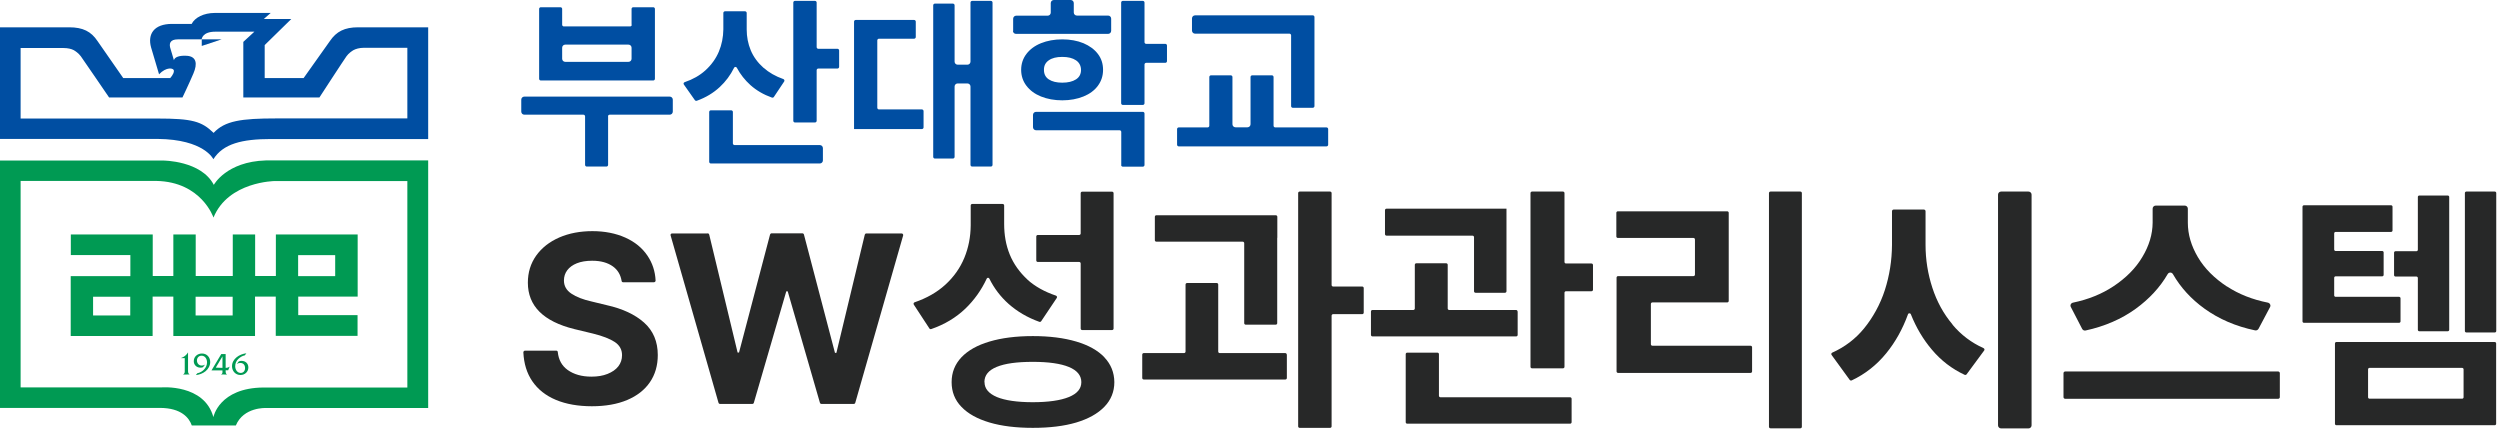
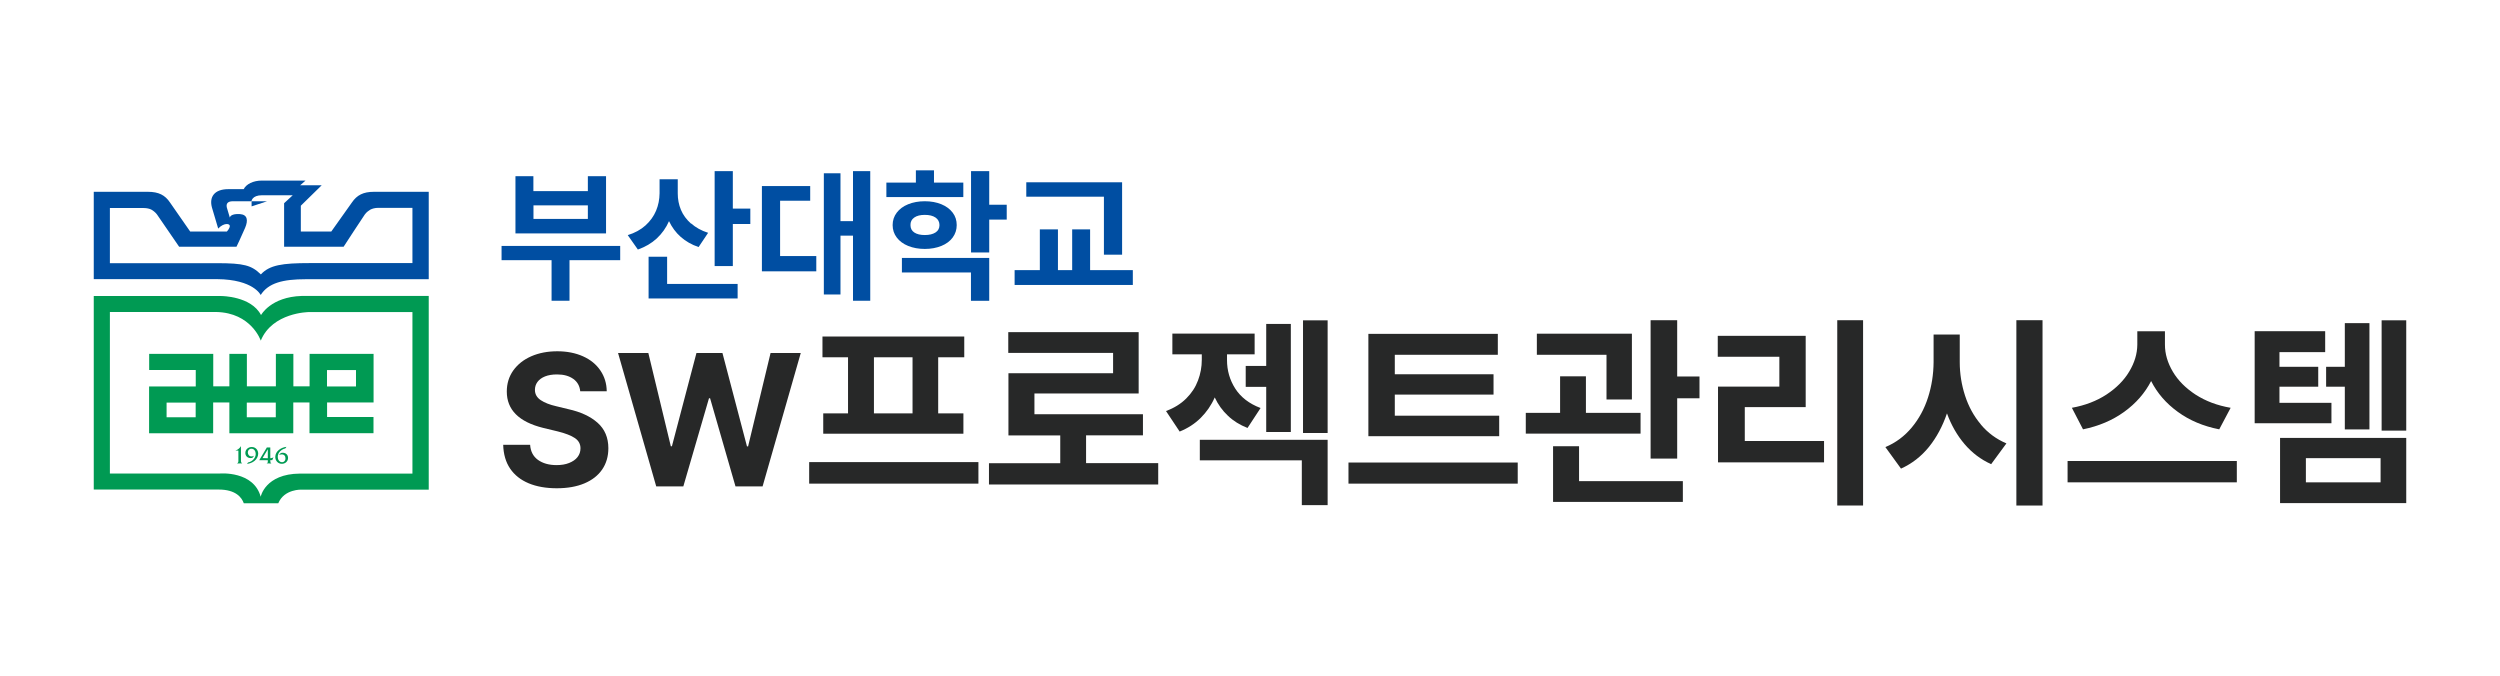
- <svg xmlns="http://www.w3.org/2000/svg" width="228" height="40" viewBox="0 0 228 40" fill="none">
-   <path d="M53.99 23.78C53.45 23.78 52.99 23.86 52.611 24.01C52.23 24.16 51.931 24.38 51.73 24.65C51.531 24.92 51.431 25.23 51.431 25.58C51.431 26.08 51.66 26.48 52.111 26.78C52.56 27.08 53.17 27.32 53.931 27.49L55.331 27.83C56.77 28.15 57.91 28.68 58.74 29.42C59.571 30.16 59.99 31.15 59.99 32.38C59.99 33.33 59.751 34.16 59.27 34.86C58.791 35.56 58.1 36.1 57.2 36.48C56.3 36.86 55.221 37.05 53.98 37.05C52.74 37.05 51.63 36.86 50.7 36.47C49.77 36.08 49.05 35.51 48.541 34.76C48.05 34.04 47.781 33.17 47.73 32.14C47.73 32.06 47.791 31.98 47.88 31.98H50.74C50.81 31.98 50.87 32.04 50.87 32.11C50.941 32.81 51.24 33.36 51.77 33.74C52.331 34.14 53.05 34.35 53.941 34.35C54.501 34.35 54.99 34.27 55.41 34.1C55.831 33.93 56.16 33.71 56.391 33.41C56.62 33.11 56.73 32.78 56.73 32.39C56.73 31.89 56.511 31.49 56.081 31.2C55.651 30.91 54.971 30.64 54.071 30.42L52.37 30.01C49.55 29.31 48.141 27.9 48.141 25.78C48.141 24.85 48.391 24.03 48.901 23.31C49.41 22.6 50.111 22.05 51.001 21.66C51.901 21.27 52.91 21.08 54.031 21.08C55.151 21.08 56.16 21.28 57.031 21.67C57.901 22.06 58.571 22.61 59.05 23.32C59.501 23.99 59.751 24.74 59.791 25.59C59.791 25.67 59.721 25.74 59.641 25.74H56.821C56.751 25.74 56.7 25.69 56.691 25.62C56.6 25.06 56.34 24.62 55.901 24.3C55.431 23.96 54.8 23.78 54.02 23.78H53.99Z" fill="#272828" />
-   <path d="M64.539 21.279C64.609 21.279 64.659 21.329 64.679 21.389L67.269 32.149H67.399L70.229 21.389C70.249 21.329 70.299 21.279 70.369 21.279H73.179C73.239 21.279 73.299 21.319 73.319 21.389L76.149 32.179H76.279L78.869 21.399C78.889 21.339 78.939 21.289 79.009 21.289H82.229C82.319 21.289 82.389 21.379 82.369 21.469L77.999 36.739C77.979 36.799 77.929 36.839 77.859 36.839H74.919C74.859 36.839 74.799 36.799 74.779 36.739L71.839 26.569H71.709L68.749 36.739C68.729 36.799 68.679 36.839 68.609 36.839H65.669C65.609 36.839 65.549 36.799 65.529 36.739L61.159 21.469C61.129 21.379 61.199 21.289 61.299 21.289H64.519L64.539 21.279Z" fill="#272828" />
-   <path d="M93.698 25.5C94.398 26.131 95.269 26.61 96.299 26.96C96.388 26.991 96.428 27.09 96.379 27.171L94.959 29.291C94.918 29.351 94.849 29.37 94.788 29.351C93.698 28.96 92.769 28.41 91.989 27.721C91.258 27.07 90.668 26.3 90.228 25.41C90.178 25.3 90.028 25.311 89.989 25.41C89.499 26.46 88.849 27.37 88.038 28.151C87.178 28.971 86.148 29.59 84.928 30.011C84.868 30.03 84.788 30.011 84.758 29.951L83.338 27.78C83.288 27.701 83.329 27.601 83.409 27.57C84.519 27.191 85.448 26.66 86.198 25.98C86.989 25.261 87.569 24.43 87.948 23.511C88.329 22.59 88.519 21.601 88.528 20.561V18.741C88.528 18.66 88.588 18.601 88.668 18.601H91.439C91.519 18.601 91.579 18.66 91.579 18.741V20.421C91.579 21.421 91.739 22.351 92.088 23.21C92.439 24.07 92.989 24.84 93.719 25.511L93.698 25.5ZM100.718 32.59C101.318 33.221 101.618 33.971 101.628 34.85C101.628 35.73 101.318 36.48 100.718 37.1C100.118 37.721 99.258 38.2 98.159 38.531C97.049 38.861 95.728 39.02 94.198 39.02C92.668 39.02 91.349 38.861 90.239 38.531C89.129 38.2 88.278 37.73 87.678 37.1C87.079 36.48 86.788 35.73 86.788 34.85C86.788 33.971 87.088 33.221 87.678 32.59C88.278 31.96 89.129 31.48 90.239 31.151C91.349 30.82 92.668 30.651 94.198 30.651C95.728 30.651 97.038 30.82 98.159 31.151C99.269 31.48 100.128 31.96 100.728 32.59H100.718ZM89.788 34.85C89.788 35.441 90.168 35.891 90.918 36.211C91.668 36.52 92.769 36.681 94.189 36.681C95.609 36.681 96.719 36.52 97.478 36.211C98.239 35.901 98.618 35.45 98.618 34.85C98.618 34.251 98.239 33.781 97.489 33.471C96.739 33.16 95.638 33.001 94.189 33.001C92.739 33.001 91.648 33.151 90.898 33.461C90.148 33.77 89.778 34.23 89.778 34.85H89.788ZM98.558 29.951V24.03C98.558 23.951 98.499 23.89 98.418 23.89H94.648C94.569 23.89 94.508 23.831 94.508 23.75V21.57C94.508 21.491 94.569 21.43 94.648 21.43H98.418C98.499 21.43 98.558 21.37 98.558 21.291V17.62C98.558 17.541 98.618 17.48 98.698 17.48H101.418C101.498 17.48 101.558 17.541 101.558 17.62V29.96C101.558 30.041 101.498 30.101 101.418 30.101H98.698C98.618 30.101 98.558 30.041 98.558 29.96V29.951Z" fill="#272828" />
-   <path d="M117.362 32.341V34.471C117.362 34.551 117.302 34.611 117.222 34.611H104.312C104.232 34.611 104.172 34.551 104.172 34.471V32.341C104.172 32.261 104.232 32.201 104.312 32.201H107.982C108.062 32.201 108.122 32.141 108.122 32.061V25.951C108.122 25.871 108.182 25.811 108.262 25.811H110.962C111.042 25.811 111.102 25.871 111.102 25.951V32.061C111.102 32.141 111.162 32.201 111.242 32.201H117.212C117.292 32.201 117.352 32.261 117.352 32.341H117.362ZM116.482 21.681V29.471C116.482 29.551 116.422 29.611 116.342 29.611H113.612C113.532 29.611 113.472 29.551 113.472 29.471V22.181C113.472 22.101 113.412 22.041 113.332 22.041H105.462C105.382 22.041 105.322 21.981 105.322 21.901V19.771C105.322 19.691 105.382 19.631 105.462 19.631H116.352C116.432 19.631 116.492 19.691 116.492 19.771V21.691L116.482 21.681ZM124.372 26.281V28.511C124.372 28.591 124.312 28.651 124.232 28.651H121.582C121.502 28.651 121.442 28.711 121.442 28.791V38.881C121.442 38.961 121.382 39.021 121.302 39.021H118.532C118.452 39.021 118.392 38.961 118.392 38.881V17.611C118.392 17.531 118.452 17.471 118.532 17.471H121.302C121.382 17.471 121.442 17.531 121.442 17.611V25.991C121.442 26.071 121.502 26.131 121.582 26.131H124.232C124.312 26.131 124.372 26.191 124.372 26.271V26.281Z" fill="#272828" />
-   <path d="M138.411 28.411V30.541C138.411 30.621 138.351 30.681 138.271 30.681H125.171C125.091 30.681 125.031 30.621 125.031 30.541V28.411C125.031 28.331 125.091 28.271 125.171 28.271H128.891C128.971 28.271 129.031 28.211 129.031 28.131V24.151C129.031 24.071 129.091 24.011 129.171 24.011H131.891C131.971 24.011 132.031 24.071 132.031 24.151V28.131C132.031 28.211 132.091 28.271 132.171 28.271H138.261C138.341 28.271 138.401 28.331 138.401 28.411H138.411ZM137.391 23.491V26.561C137.391 26.641 137.331 26.701 137.251 26.701H134.571C134.491 26.701 134.431 26.641 134.431 26.561V21.631C134.431 21.551 134.371 21.491 134.291 21.491H126.451C126.371 21.491 126.311 21.431 126.311 21.351V19.171C126.311 19.091 126.371 19.031 126.451 19.031H137.391V23.491ZM128.201 38.501V32.301C128.201 32.221 128.261 32.161 128.341 32.161H131.091C131.171 32.161 131.231 32.221 131.231 32.301V36.091C131.231 36.171 131.291 36.231 131.371 36.231H143.191C143.271 36.231 143.331 36.291 143.331 36.371V38.501C143.331 38.581 143.271 38.641 143.191 38.641H128.341C128.261 38.641 128.201 38.581 128.201 38.501ZM145.281 24.171V26.421C145.281 26.501 145.221 26.561 145.141 26.561H142.821C142.741 26.561 142.681 26.621 142.681 26.701V33.451C142.681 33.531 142.621 33.591 142.541 33.591H139.721C139.641 33.591 139.581 33.531 139.581 33.451V17.611C139.581 17.531 139.641 17.471 139.721 17.471H142.541C142.621 17.471 142.681 17.531 142.681 17.611V23.891C142.681 23.971 142.741 24.031 142.821 24.031H145.141C145.221 24.031 145.281 24.091 145.281 24.171Z" fill="#272828" />
-   <path d="M150.56 27.721V31.391C150.56 31.471 150.62 31.531 150.7 31.531H159.65C159.73 31.531 159.79 31.591 159.79 31.671V33.871C159.79 33.951 159.73 34.011 159.65 34.011H147.57C147.49 34.011 147.43 33.951 147.43 33.871V25.321C147.43 25.241 147.49 25.181 147.57 25.181H154.44C154.52 25.181 154.58 25.121 154.58 25.041V21.841C154.58 21.761 154.52 21.701 154.44 21.701H147.55C147.47 21.701 147.41 21.641 147.41 21.561V19.411C147.41 19.331 147.47 19.271 147.55 19.271H157.52C157.6 19.271 157.66 19.331 157.66 19.411V27.441C157.66 27.521 157.6 27.581 157.52 27.581H150.7C150.62 27.581 150.56 27.641 150.56 27.721ZM161.33 38.921V17.611C161.33 17.531 161.39 17.471 161.47 17.471H164.19C164.27 17.471 164.33 17.531 164.33 17.611V38.921C164.33 39.001 164.27 39.061 164.19 39.061H161.47C161.39 39.061 161.33 39.001 161.33 38.921Z" fill="#272828" />
-   <path d="M178.07 29.611C178.85 30.541 179.79 31.251 180.9 31.751C180.98 31.791 181.01 31.891 180.96 31.961L179.36 34.131C179.32 34.191 179.24 34.211 179.17 34.181C178.02 33.641 177.02 32.881 176.19 31.891C175.4 30.961 174.76 29.891 174.27 28.661C174.22 28.541 174.05 28.541 174.01 28.661C173.52 30.011 172.86 31.191 172.03 32.211C171.16 33.281 170.11 34.111 168.88 34.691C168.81 34.721 168.73 34.701 168.69 34.641L167.04 32.371C166.99 32.301 167.02 32.191 167.1 32.161C168.24 31.651 169.22 30.911 170.01 29.941C170.8 28.971 171.48 27.761 171.9 26.451C172.32 25.141 172.54 23.771 172.55 22.331V19.261C172.55 19.181 172.62 19.111 172.7 19.111H175.46C175.54 19.111 175.61 19.181 175.61 19.261V22.331C175.61 23.681 175.82 24.981 176.23 26.241C176.64 27.501 177.25 28.621 178.07 29.591V29.611ZM182.22 38.791V17.751C182.22 17.601 182.34 17.471 182.5 17.471H185C185.15 17.471 185.28 17.591 185.28 17.751V38.791C185.28 38.941 185.16 39.071 185 39.071H182.5C182.35 39.071 182.22 38.951 182.22 38.791Z" fill="#272828" />
-   <path d="M188.191 36.22V34.03C188.191 33.95 188.261 33.88 188.341 33.88H207.771C207.851 33.88 207.921 33.95 207.921 34.03V36.22C207.921 36.3 207.851 36.37 207.771 36.37H188.341C188.261 36.37 188.191 36.3 188.191 36.22ZM203.111 26.13C204.181 26.83 205.421 27.32 206.831 27.6C207.011 27.64 207.121 27.84 207.031 28L205.981 29.98C205.921 30.09 205.791 30.16 205.661 30.13C203.901 29.76 202.371 29.1 201.051 28.15C199.831 27.27 198.871 26.22 198.171 25C198.061 24.81 197.801 24.81 197.691 25C196.981 26.22 196.011 27.26 194.791 28.15C193.481 29.1 191.951 29.76 190.211 30.14C190.081 30.17 189.951 30.11 189.891 29.99L188.861 28C188.771 27.83 188.871 27.64 189.061 27.6C190.451 27.31 191.671 26.82 192.731 26.12C193.881 25.36 194.771 24.47 195.381 23.44C196.001 22.41 196.311 21.37 196.321 20.31V19.03C196.321 18.87 196.451 18.75 196.601 18.75H199.251C199.411 18.75 199.531 18.88 199.531 19.03V20.31C199.531 21.38 199.841 22.43 200.451 23.46C201.061 24.49 201.951 25.38 203.111 26.14V26.13Z" fill="#272828" />
-   <path d="M212.878 21.321V22.761C212.878 22.831 212.938 22.891 213.008 22.891H217.258C217.328 22.891 217.388 22.951 217.388 23.021V25.071C217.388 25.141 217.328 25.201 217.258 25.201H213.008C212.938 25.201 212.878 25.261 212.878 25.331V26.941C212.878 27.011 212.938 27.071 213.008 27.071H218.798C218.868 27.071 218.928 27.131 218.928 27.201V29.311C218.928 29.381 218.868 29.441 218.798 29.441H210.118C210.048 29.441 209.988 29.381 209.988 29.311V18.851C209.988 18.781 210.048 18.721 210.118 18.721H218.068C218.138 18.721 218.198 18.781 218.198 18.851V21.021C218.198 21.091 218.138 21.151 218.068 21.151H213.008C212.938 21.151 212.878 21.211 212.878 21.281V21.321ZM212.948 38.651V31.321C212.948 31.251 213.008 31.191 213.078 31.191H227.518C227.588 31.191 227.648 31.251 227.648 31.321V38.651C227.648 38.721 227.588 38.781 227.518 38.781H213.078C213.008 38.781 212.948 38.721 212.948 38.651ZM224.678 36.231V33.681C224.678 33.611 224.618 33.551 224.548 33.551H216.098C216.028 33.551 215.968 33.611 215.968 33.681V36.231C215.968 36.301 216.028 36.361 216.098 36.361H224.548C224.618 36.361 224.678 36.301 224.678 36.231ZM220.508 30.051V25.351C220.508 25.281 220.448 25.221 220.378 25.221H218.468C218.398 25.221 218.338 25.161 218.338 25.091V23.041C218.338 22.971 218.398 22.911 218.468 22.911H220.378C220.448 22.911 220.508 22.851 220.508 22.781V17.961C220.508 17.891 220.568 17.831 220.638 17.831H223.238C223.308 17.831 223.368 17.891 223.368 17.961V30.081C223.368 30.151 223.308 30.211 223.238 30.211H220.638C220.568 30.211 220.508 30.151 220.508 30.081V30.051ZM224.798 30.191V17.601C224.798 17.531 224.858 17.471 224.928 17.471H227.528C227.598 17.471 227.658 17.531 227.658 17.601V30.191C227.658 30.261 227.598 30.321 227.528 30.321H224.928C224.858 30.321 224.798 30.261 224.798 30.191Z" fill="#272828" />
-   <path d="M55.459 10.61V15.04C55.459 15.12 55.389 15.19 55.309 15.19H53.509C53.429 15.19 53.359 15.12 53.359 15.04V10.61C53.359 10.53 53.289 10.46 53.209 10.46H47.819C47.659 10.46 47.539 10.33 47.539 10.18V9.09C47.539 8.93 47.669 8.81 47.819 8.81H61.079C61.239 8.81 61.359 8.94 61.359 9.09V10.18C61.359 10.34 61.229 10.46 61.079 10.46H55.599C55.519 10.46 55.449 10.53 55.449 10.61H55.459ZM57.599 2.26V0.81C57.599 0.73 57.669 0.66 57.749 0.66H59.579C59.659 0.66 59.729 0.73 59.729 0.81V7.19C59.729 7.27 59.659 7.34 59.579 7.34H49.319C49.239 7.34 49.169 7.27 49.169 7.19V0.81C49.169 0.73 49.239 0.66 49.319 0.66H51.119C51.199 0.66 51.269 0.73 51.269 0.81V2.26C51.269 2.34 51.339 2.41 51.419 2.41H57.469C57.549 2.41 57.619 2.34 57.619 2.26H57.599ZM57.319 4.07H51.549C51.389 4.07 51.269 4.2 51.269 4.35V5.36C51.269 5.52 51.399 5.64 51.549 5.64H57.319C57.479 5.64 57.599 5.51 57.599 5.36V4.35C57.599 4.19 57.469 4.07 57.319 4.07Z" fill="#004EA2" />
-   <path d="M69.639 6.18C70.129 6.62 70.729 6.96 71.439 7.21C71.529 7.24 71.569 7.35 71.519 7.43L70.579 8.84C70.539 8.9 70.469 8.92 70.399 8.9C69.639 8.63 68.989 8.25 68.439 7.76C67.939 7.31 67.519 6.78 67.199 6.18C67.139 6.07 66.999 6.08 66.949 6.18C66.619 6.85 66.179 7.44 65.639 7.94C65.059 8.48 64.359 8.9 63.549 9.19C63.489 9.21 63.409 9.19 63.369 9.13L62.369 7.71C62.309 7.63 62.349 7.52 62.449 7.49C63.189 7.24 63.819 6.88 64.329 6.42C64.879 5.92 65.289 5.35 65.559 4.71C65.829 4.07 65.959 3.39 65.969 2.68V1.18C65.969 1.1 66.039 1.03 66.119 1.03H67.949C68.029 1.03 68.099 1.1 68.099 1.18V2.69C68.099 3.35 68.219 3.99 68.469 4.59C68.719 5.19 69.119 5.73 69.649 6.2L69.639 6.18ZM64.679 14.78V10.21C64.679 10.13 64.749 10.06 64.829 10.06H66.689C66.769 10.06 66.839 10.13 66.839 10.21V13.08C66.839 13.16 66.909 13.23 66.989 13.23H74.769C74.929 13.23 75.049 13.36 75.049 13.51V14.63C75.049 14.79 74.919 14.91 74.769 14.91H64.829C64.749 14.91 64.679 14.84 64.679 14.76V14.78ZM76.529 4.6V6.1C76.529 6.18 76.459 6.25 76.379 6.25H74.629C74.549 6.25 74.479 6.32 74.479 6.4V11.02C74.479 11.1 74.409 11.17 74.329 11.17H72.499C72.419 11.17 72.349 11.1 72.349 11.02V0.23C72.349 0.15 72.419 0.08 72.499 0.08H74.329C74.409 0.08 74.479 0.15 74.479 0.23V4.3C74.479 4.38 74.549 4.45 74.629 4.45H76.379C76.459 4.45 76.529 4.52 76.529 4.6Z" fill="#004EA2" />
-   <path d="M80.009 3.68V9.83C80.009 9.91 80.079 9.98 80.159 9.98H84.079C84.159 9.98 84.229 10.05 84.229 10.13V11.62C84.229 11.7 84.159 11.77 84.079 11.77H77.889V1.97C77.889 1.89 77.959 1.82 78.039 1.82H83.369C83.449 1.82 83.519 1.89 83.519 1.97V3.38C83.519 3.46 83.449 3.53 83.369 3.53H80.159C80.079 3.53 80.009 3.6 80.009 3.68ZM88.509 15.04V7.89C88.509 7.73 88.379 7.61 88.229 7.61H87.339C87.179 7.61 87.059 7.74 87.059 7.89V14.31C87.059 14.39 86.989 14.46 86.909 14.46H85.259C85.179 14.46 85.109 14.39 85.109 14.31V0.48C85.109 0.4 85.179 0.33 85.259 0.33H86.909C86.989 0.33 87.059 0.4 87.059 0.48V5.62C87.059 5.78 87.189 5.9 87.339 5.9H88.229C88.389 5.9 88.509 5.77 88.509 5.62V0.23C88.509 0.15 88.579 0.08 88.659 0.08H90.369C90.449 0.08 90.519 0.15 90.519 0.23V15.04C90.519 15.12 90.449 15.19 90.369 15.19H88.659C88.579 15.19 88.509 15.12 88.509 15.04Z" fill="#004EA2" />
-   <path d="M92.399 2.82V1.71C92.399 1.55 92.529 1.43 92.679 1.43H95.549C95.709 1.43 95.829 1.3 95.829 1.15V0.28C95.829 0.12 95.959 0 96.109 0H97.649C97.809 0 97.929 0.13 97.929 0.28V1.14C97.929 1.3 98.059 1.42 98.209 1.42H101.059C101.219 1.42 101.339 1.55 101.339 1.7V2.81C101.339 2.97 101.209 3.09 101.059 3.09H92.659C92.499 3.09 92.379 2.96 92.379 2.81L92.399 2.82ZM100.129 4.92C100.449 5.34 100.599 5.82 100.599 6.37C100.599 6.92 100.439 7.4 100.129 7.82C99.819 8.24 99.379 8.57 98.809 8.8C98.239 9.03 97.599 9.15 96.879 9.15C96.159 9.15 95.509 9.03 94.939 8.8C94.369 8.57 93.929 8.24 93.609 7.82C93.289 7.4 93.129 6.91 93.129 6.37C93.129 5.83 93.289 5.34 93.609 4.92C93.929 4.5 94.369 4.17 94.939 3.94C95.509 3.71 96.159 3.59 96.879 3.59C97.599 3.59 98.249 3.71 98.809 3.94C99.369 4.18 99.809 4.5 100.129 4.92ZM102.259 15.04V12.03C102.259 11.95 102.189 11.88 102.109 11.88H94.489C94.329 11.88 94.209 11.75 94.209 11.6V10.48C94.209 10.32 94.339 10.2 94.489 10.2H104.229C104.309 10.2 104.379 10.27 104.379 10.35V15.05C104.379 15.13 104.309 15.2 104.229 15.2H102.399C102.319 15.2 102.249 15.13 102.249 15.05L102.259 15.04ZM95.209 6.38C95.209 6.75 95.349 7.04 95.649 7.24C95.949 7.44 96.359 7.54 96.879 7.54C97.399 7.54 97.819 7.44 98.129 7.24C98.439 7.04 98.589 6.75 98.589 6.38C98.589 6.01 98.429 5.7 98.129 5.5C97.819 5.29 97.409 5.19 96.879 5.19C96.349 5.19 95.949 5.29 95.649 5.5C95.349 5.71 95.199 6 95.209 6.38ZM106.429 4.15V5.58C106.429 5.66 106.359 5.73 106.279 5.73H104.529C104.449 5.73 104.379 5.8 104.379 5.88V9.42C104.379 9.5 104.309 9.57 104.229 9.57H102.399C102.319 9.57 102.249 9.5 102.249 9.42V0.23C102.249 0.15 102.319 0.08 102.399 0.08H104.229C104.309 0.08 104.379 0.15 104.379 0.23V3.85C104.379 3.93 104.449 4 104.529 4H106.279C106.359 4 106.429 4.07 106.429 4.15Z" fill="#004EA2" />
-   <path d="M107.349 13.2V11.77C107.349 11.69 107.419 11.62 107.499 11.62H110.139C110.219 11.62 110.289 11.55 110.289 11.47V7.02C110.289 6.94 110.359 6.87 110.439 6.87H112.249C112.329 6.87 112.399 6.94 112.399 7.02V11.33C112.399 11.49 112.529 11.61 112.679 11.61H113.769C113.929 11.61 114.049 11.48 114.049 11.33V7.02C114.049 6.94 114.119 6.87 114.199 6.87H115.999C116.079 6.87 116.149 6.94 116.149 7.02V11.47C116.149 11.55 116.219 11.62 116.299 11.62H120.979C121.059 11.62 121.129 11.69 121.129 11.77V13.2C121.129 13.28 121.059 13.35 120.979 13.35H107.499C107.419 13.35 107.349 13.28 107.349 13.2ZM119.879 3.05V9.68C119.879 9.76 119.809 9.83 119.729 9.83H117.899C117.819 9.83 117.749 9.76 117.749 9.68V3.22C117.749 3.14 117.679 3.07 117.599 3.07H108.989C108.829 3.07 108.709 2.94 108.709 2.79V1.68C108.709 1.52 108.839 1.4 108.989 1.4H119.729C119.809 1.4 119.879 1.47 119.879 1.55V3.06V3.05Z" fill="#004EA2" />
-   <path d="M37.16 35.341H24.03C19.97 35.371 19.46 38.041 19.46 38.041C18.63 35.001 14.72 35.331 14.72 35.331H1.88V16.501H14.26C18.38 16.581 19.47 19.841 19.47 19.841C20.82 16.541 25.07 16.511 25.07 16.511H37.15V35.341H37.16ZM24.24 14.631C20.63 14.741 19.5 16.861 19.5 16.861C18.35 14.641 14.88 14.641 14.88 14.641H0V37.201H14.57C16.56 37.201 17.26 38.131 17.49 38.801H21.51C22.21 37.111 24.24 37.211 24.24 37.211H39.05V14.631H24.24Z" fill="#009A53" />
-   <path d="M11.879 25.181H6.449V30.641H13.919V30.621V27.051H15.809V30.641H23.259V27.051H25.149V30.631H32.609V28.741H27.199V27.051H32.619V21.381H25.159V25.171H23.269V21.381H21.229V25.171H17.849V21.381H15.809V25.171H13.929V21.381H6.459V23.261H11.889V25.171L11.879 25.181ZM11.879 28.771H8.489V27.061H11.879V28.771ZM21.219 28.771H17.839V27.061H21.219V28.771ZM27.189 23.271H30.569V25.181H27.189V23.271Z" fill="#009A53" />
-   <path d="M18.4 4.19L20.21 3.59H18.4V4.19Z" fill="#004EA2" />
-   <path d="M14.5 6.78C15.16 6.08 15.86 6.17 15.86 6.47C15.86 6.77 15.52 7.12 15.52 7.12H11.24L8.89 3.74C8.31 2.87 7.56 2.49 6.31 2.49H0V12.67C3.83 12.67 13.27 12.67 14.38 12.67C18.63 12.71 19.46 14.52 19.46 14.52C20.35 13.11 22.06 12.68 24.71 12.68H39.05V2.49H32.66C31.43 2.49 30.68 2.87 30.09 3.74L27.69 7.12H24.14V4.11L26.57 1.73H24.06L24.69 1.18H19.6C18.58 1.18 17.77 1.6 17.48 2.18H15.69C14.04 2.18 13.44 3.11 13.78 4.33L14.51 6.79L14.5 6.78ZM37.16 10.8H25.18C21.99 10.8 20.5 11.02 19.48 12.12C18.39 11.06 17.53 10.81 14.34 10.81H1.88V4.38H5.8C6.19 4.38 6.51 4.46 6.72 4.57C6.88 4.66 7.16 4.85 7.37 5.13C7.63 5.49 9.95 8.89 9.95 8.89H16.64C16.64 8.89 17.26 7.6 17.64 6.7C18.03 5.79 17.9 5.16 17.07 5.09C16.37 5.04 15.93 5.2 15.86 5.49L15.56 4.48C15.38 3.97 15.51 3.59 16.22 3.59H18.39C18.39 3.59 18.43 2.89 19.63 2.89H23.2L22.19 3.82V8.89H29.13C29.13 8.89 31.34 5.49 31.6 5.13C31.8 4.85 32.09 4.66 32.24 4.57C32.45 4.46 32.77 4.36 33.16 4.36H37.15V10.81L37.16 10.8Z" fill="#004EA2" />
-   <path d="M16.52 32.65C16.779 32.56 17.009 32.38 17.14 32.15H17.149V33.76C17.149 33.92 17.14 34.05 17.29 34.15L16.689 34.16C16.869 34.06 16.849 33.93 16.849 33.76V32.66H16.52V32.65Z" fill="#009A53" />
-   <path d="M18.002 34.04C18.472 33.95 18.882 33.53 18.882 33.05C18.882 32.76 18.722 32.44 18.382 32.44C18.132 32.44 17.962 32.63 17.962 32.87C17.962 33.13 18.132 33.34 18.402 33.34C18.512 33.34 18.612 33.31 18.702 33.25L18.512 33.49C18.442 33.52 18.352 33.53 18.272 33.53C17.932 33.53 17.672 33.28 17.672 32.94C17.672 32.52 18.012 32.24 18.422 32.24C18.872 32.24 19.172 32.59 19.172 33.02C19.172 33.34 18.992 33.66 18.742 33.86C18.482 34.07 18.182 34.17 17.862 34.21L18.002 34.03V34.04Z" fill="#009A53" />
-   <path d="M20.289 33.549C20.039 33.549 19.829 33.539 19.679 33.529L20.289 32.499V33.549ZM20.289 33.769V33.839C20.289 33.989 20.309 34.089 20.149 34.149L20.709 34.159C20.579 34.089 20.579 33.949 20.579 33.829V33.769H20.809L20.949 33.429C20.849 33.509 20.719 33.549 20.579 33.549V32.289H20.179L19.289 33.779H20.299L20.289 33.769Z" fill="#009A53" />
-   <path d="M22.32 32.411C22.13 32.441 21.9 32.581 21.76 32.711C21.56 32.891 21.45 33.131 21.45 33.401C21.45 33.691 21.62 34.011 21.95 34.011C22.2 34.011 22.35 33.821 22.35 33.571C22.35 33.291 22.2 33.101 21.91 33.101C21.8 33.101 21.69 33.131 21.59 33.191L21.78 32.961C21.86 32.921 21.94 32.911 22.03 32.911C22.39 32.911 22.65 33.151 22.65 33.511C22.65 33.911 22.33 34.201 21.93 34.201C21.48 34.201 21.16 33.841 21.16 33.401C21.16 32.721 21.85 32.281 22.47 32.221L22.33 32.401L22.32 32.411Z" fill="#009A53" />
+ <svg xmlns="http://www.w3.org/2000/svg" id="_레이어_2" data-name="레이어_2" version="1.1" viewBox="0 0 291.44 78.8">
+   <defs>
+     <style>
+       .st0 {
+         fill: #272828;
+       }
+ 
+       .st1 {
+         fill: #004ea2;
+       }
+ 
+       .st2 {
+         fill: #009a53;
+       }
+     </style>
+   </defs>
+   <g>
+     <path class="st0" d="M64.92,43.65c-.54,0-1,.08-1.38.23-.38.15-.68.37-.88.64-.2.27-.3.58-.3.93,0,.5.23.9.68,1.2s1.06.54,1.82.71l1.4.34c1.44.32,2.58.85,3.41,1.59.83.74,1.25,1.73,1.25,2.96,0,.95-.24,1.78-.72,2.48-.48.7-1.17,1.24-2.07,1.62s-1.98.57-3.22.57-2.35-.19-3.28-.58c-.93-.39-1.65-.96-2.16-1.71-.51-.75-.78-1.68-.81-2.78h3.14c.05.77.35,1.35.91,1.76.56.4,1.28.61,2.17.61.56,0,1.05-.08,1.47-.25s.75-.39.98-.69.34-.63.34-1.02c0-.5-.22-.9-.65-1.19-.43-.29-1.11-.56-2.01-.78l-1.7-.41c-2.82-.7-4.23-2.11-4.23-4.23,0-.93.25-1.75.76-2.47.51-.71,1.21-1.26,2.1-1.65.9-.39,1.91-.58,3.03-.58s2.13.2,3,.59c.87.39,1.54.94,2.02,1.65.48.71.73,1.51.74,2.42h-3.09c-.06-.62-.33-1.1-.81-1.44s-1.1-.52-1.88-.52Z" />
+     <path class="st0" d="M75.58,41.15l2.62,10.87h.13l2.86-10.87h3.03l2.86,10.89h.13l2.62-10.89h3.52l-4.45,15.55h-3.16l-2.96-10.27h-.13l-2.99,10.27h-3.16l-4.45-15.55h3.52Z" />
+     <path class="st0" d="M94.33,56.38v-2.51h19.73v2.51h-19.73ZM109.37,41.65v6.54h2.94v2.37h-16.34v-2.37h2.89v-6.54h-2.98v-2.42h16.53v2.42h-3.03ZM106.38,41.65h-4.5v6.54h4.5v-6.54Z" />
+     <path class="st0" d="M115.29,56.49v-2.49h8.31v-3.24h-6.04v-7.25h12.2v-2.37h-12.22v-2.42h15.2v7.15h-12.15v2.42h12.65v2.46h-6.63v3.24h8.41v2.49h-19.73Z" />
+     <path class="st0" d="M146.95,47.57l-1.52,2.32c-.89-.35-1.66-.82-2.29-1.43-.64-.6-1.15-1.31-1.53-2.13-.4.91-.95,1.7-1.63,2.38-.68.68-1.5,1.21-2.46,1.6l-1.59-2.39c.95-.36,1.73-.84,2.36-1.47s1.08-1.32,1.37-2.1c.29-.77.44-1.57.44-2.4v-.64h-3.43v-2.42h9.59v2.42h-3.22v.66c0,1.22.32,2.33.96,3.33.64,1,1.62,1.76,2.94,2.26ZM151.76,58.89v-5.23h-11.89v-2.39h14.9v7.62h-3.01ZM147.61,50.36v-5.26h-2.39v-2.44h2.39v-4.9h2.87v12.6h-2.87ZM151.9,50.48v-13.14h2.87v13.14h-2.87Z" />
+     <path class="st0" d="M157.2,56.38v-2.46h19.73v2.46h-19.73ZM159.52,50.86v-11.94h15.09v2.44h-12.01v2.27h11.51v2.37h-11.51v2.46h12.17v2.39h-15.25Z" />
+     <path class="st0" d="M191.25,48.13v2.42h-13.38v-2.42h4v-4.26h3.01v4.26h6.37ZM190.24,43.36v3.21h-2.96v-5.21h-8.12v-2.46h11.08v4.46ZM181.05,58.51v-6.49h3.03v4.07h12.1v2.42h-15.13ZM198.12,43.9v2.53h-2.6v7.03h-3.1v-16.13h3.1v6.56h2.6Z" />
+     <path class="st0" d="M203.4,47.45v3.96h9.24v2.49h-12.36v-8.83h7.15v-3.48h-7.18v-2.44h10.25v8.31h-7.1ZM214.18,58.93v-21.6h3.01v21.6h-3.01Z" />
+     <path class="st0" d="M230.91,49.48c.82.98,1.81,1.71,2.99,2.21l-1.78,2.42c-1.2-.54-2.23-1.32-3.1-2.34s-1.55-2.21-2.05-3.58c-.51,1.5-1.21,2.8-2.1,3.91-.9,1.11-1.98,1.95-3.26,2.53l-1.82-2.51c1.22-.51,2.24-1.28,3.08-2.29s1.47-2.18,1.89-3.49c.42-1.31.64-2.68.65-4.12v-3.22h3.05v3.22c0,1.35.21,2.65.62,3.91.41,1.26,1.02,2.38,1.84,3.35ZM235.06,58.93v-21.6h3.05v21.6h-3.05Z" />
+     <path class="st0" d="M241.03,56.23v-2.49h19.73v2.49h-19.73ZM255.95,46c1.17.76,2.53,1.27,4.09,1.54l-1.33,2.51c-1.85-.36-3.46-1.04-4.82-2.03-1.37-.99-2.41-2.19-3.12-3.6-.73,1.41-1.77,2.6-3.14,3.59-1.37.99-2.97,1.67-4.8,2.04l-1.3-2.51c1.54-.28,2.88-.79,4.04-1.55,1.15-.76,2.04-1.65,2.65-2.68.62-1.03.93-2.07.94-3.13v-1.56h3.22v1.56c0,1.07.31,2.12.92,3.15.61,1.03,1.5,1.92,2.66,2.68Z" />
+     <path class="st0" d="M265.73,41.05v1.71h4.52v2.32h-4.52v1.88h6.06v2.38h-8.95v-10.73h8.22v2.44h-5.33ZM265.8,58.65v-7.6h14.71v7.6h-14.71ZM277.52,56.23v-2.82h-8.71v2.82h8.71ZM273.35,50.05v-4.97h-2.18v-2.32h2.18v-5.09h2.87v12.39h-2.87ZM277.64,50.2v-12.86h2.87v12.86h-2.87Z" />
+   </g>
+   <g>
+     <path class="st1" d="M66.39,30.33v4.73h-2.09v-4.73h-5.83v-1.66h13.83v1.66h-5.91ZM68.53,22.28v-1.74h2.12v6.67h-10.56v-6.67h2.09v1.74h6.34ZM68.53,23.94h-6.34v1.58h6.34v-1.58Z" />
+     <path class="st1" d="M80.57,26.05c.53.47,1.19.84,1.98,1.09l-1.11,1.66c-.81-.27-1.5-.67-2.08-1.18s-1.03-1.13-1.37-1.84c-.34.78-.82,1.45-1.43,2.02-.61.56-1.34.99-2.2,1.29l-1.18-1.68c.82-.25,1.51-.63,2.07-1.13.55-.5.96-1.07,1.23-1.71.27-.64.4-1.32.41-2.03v-1.64h2.12v1.66c0,.66.12,1.3.37,1.9.25.6.65,1.14,1.18,1.61ZM75.61,34.79v-4.86h2.16v3.17h8.22v1.69h-10.38ZM87.47,24.32v1.79h-2.04v4.91h-2.12v-11.07h2.12v4.37h2.04Z" />
+     <path class="st1" d="M90.94,23.4v6.45h4.22v1.78h-6.34v-9.94h5.63v1.71h-3.5ZM99.44,35.06v-7.59h-1.46v6.86h-1.94v-14.13h1.94v5.58h1.46v-5.83h2.01v15.11h-2.01Z" />
+     <path class="st1" d="M103.33,22.97v-1.68h3.44v-1.43h2.11v1.43h3.42v1.68h-8.96ZM111.06,24.79c.32.42.47.91.47,1.45s-.16,1.03-.47,1.45c-.31.42-.75.75-1.32.98s-1.21.35-1.93.35-1.37-.12-1.94-.35-1.01-.56-1.33-.98c-.32-.42-.48-.91-.48-1.45s.16-1.03.48-1.45c.32-.42.76-.75,1.33-.98s1.22-.35,1.94-.35,1.37.12,1.93.35,1,.56,1.32.98ZM113.19,35.06v-3.3h-8.05v-1.69h10.18v5h-2.12ZM106.14,26.24c0,.37.14.66.44.86.3.2.71.3,1.23.3s.94-.1,1.25-.3c.31-.2.46-.49.46-.86s-.16-.68-.46-.88c-.31-.21-.72-.31-1.25-.31s-.93.1-1.23.31c-.3.21-.45.5-.44.88ZM117.36,23.87v1.73h-2.04v3.83h-2.12v-9.48h2.12v3.92h2.04Z" />
+     <path class="st1" d="M118.28,33.22v-1.73h2.94v-4.75h2.11v4.75h1.66v-4.75h2.09v4.75h4.98v1.73h-13.78ZM130.81,22.92v6.77h-2.12v-6.76h-9.05v-1.68h11.17v1.66Z" />
+   </g>
+   <path class="st2" d="M48.09,55.21h-13.13c-4.06.03-4.57,2.7-4.57,2.7-.83-3.04-4.74-2.71-4.74-2.71h-12.84v-18.83h12.38c4.12.08,5.21,3.34,5.21,3.34,1.35-3.3,5.6-3.33,5.6-3.33h12.08s0,18.83,0,18.83ZM35.17,34.5c-3.61.11-4.74,2.23-4.74,2.23-1.15-2.22-4.62-2.22-4.62-2.22h-14.88v22.56h14.57c1.99,0,2.69.93,2.92,1.6h4.02c.7-1.69,2.73-1.59,2.73-1.59h14.81v-22.58h-14.81Z" />
+   <path class="st2" d="M22.81,45.05h-5.43v5.46h0s7.47,0,7.47,0v-.02h0v-3.57h1.89v3.59h7.45v-3.59h1.89v3.58h7.46v-1.89h-5.41v-1.69h5.42v-5.67h-7.46v3.79h-1.89v-3.79h-2.04v3.79h-3.38v-3.79h-2.04v3.79h-1.88v-3.79h-7.47v1.88h5.43v1.91ZM22.81,48.64h-3.39v-1.71h3.39v1.71ZM32.15,48.64h-3.38v-1.71h3.38v1.71ZM38.12,43.14h3.38v1.91h-3.38v-1.91Z" />
+   <g>
+     <polygon class="st1" points="29.33 24.06 31.14 23.46 29.33 23.46 29.33 24.06" />
+     <path class="st1" d="M25.43,26.65c.66-.7,1.36-.61,1.36-.31s-.34.65-.34.65h-4.28l-2.35-3.38h0c-.58-.87-1.33-1.25-2.58-1.25h-6.31v10.18c3.83,0,13.27,0,14.38,0,4.25.04,5.08,1.85,5.08,1.85.89-1.41,2.6-1.84,5.25-1.84h14.34v-10.19h-6.39c-1.23,0-1.98.38-2.57,1.25h0l-2.4,3.38h-3.55v-3.01l2.43-2.38h-2.51s.63-.55.63-.55h-5.09c-1.02,0-1.83.42-2.12,1h-1.79c-1.65,0-2.25.93-1.91,2.15l.73,2.46ZM48.09,30.67h-11.98c-3.19,0-4.68.22-5.7,1.32-1.09-1.06-1.95-1.31-5.14-1.31h-12.46v-6.43h3.92c.39,0,.71.08.92.19.16.09.44.28.65.56.26.36,2.58,3.76,2.58,3.76h6.69s.62-1.29,1-2.19c.39-.91.26-1.54-.57-1.61-.7-.05-1.14.11-1.21.4l-.3-1.01c-.18-.51-.05-.89.66-.89h2.17s.04-.7,1.24-.7h3.57l-1.01.93v5.07h6.94s2.21-3.4,2.47-3.76c.2-.28.49-.47.64-.56.21-.11.53-.21.92-.21h3.99v6.45Z" />
+   </g>
+   <path class="st2" d="M27.46,52.52c.26-.09.49-.27.62-.5h.01v1.61c0,.16-.01.29.14.39h0s-.6.01-.6.01h0c.18-.1.16-.23.16-.4v-1.1h-.33Z" />
+   <path class="st2" d="M28.93,53.91c.47-.09.88-.51.88-.99,0-.29-.16-.61-.5-.61-.25,0-.42.19-.42.43,0,.26.17.47.44.47.11,0,.21-.03.3-.09l-.19.24c-.07.03-.16.04-.24.04-.34,0-.6-.25-.6-.59,0-.42.34-.7.75-.7.45,0,.75.35.75.78,0,.32-.18.64-.43.84-.26.21-.56.31-.88.35l.14-.18Z" />
+   <path class="st2" d="M31.22,53.42c-.25,0-.46-.01-.61-.02l.61-1.03v1.05ZM31.22,53.64v.07c0,.15.02.25-.14.31h0s.56.01.56.01h0c-.13-.07-.13-.21-.13-.33v-.06h.23l.14-.34c-.1.08-.23.12-.37.12v-1.26h-.4l-.89,1.49h1.01Z" />
+   <path class="st2" d="M33.25,52.28c-.19.03-.42.17-.56.3-.2.18-.31.42-.31.69,0,.29.17.61.5.61.25,0,.4-.19.4-.44,0-.28-.15-.47-.44-.47-.11,0-.22.03-.32.09l.19-.23c.08-.04.16-.05.25-.05.36,0,.62.24.62.6,0,.4-.32.69-.72.69-.45,0-.77-.36-.77-.8,0-.68.69-1.12,1.31-1.18l-.14.18Z" />
</svg>
